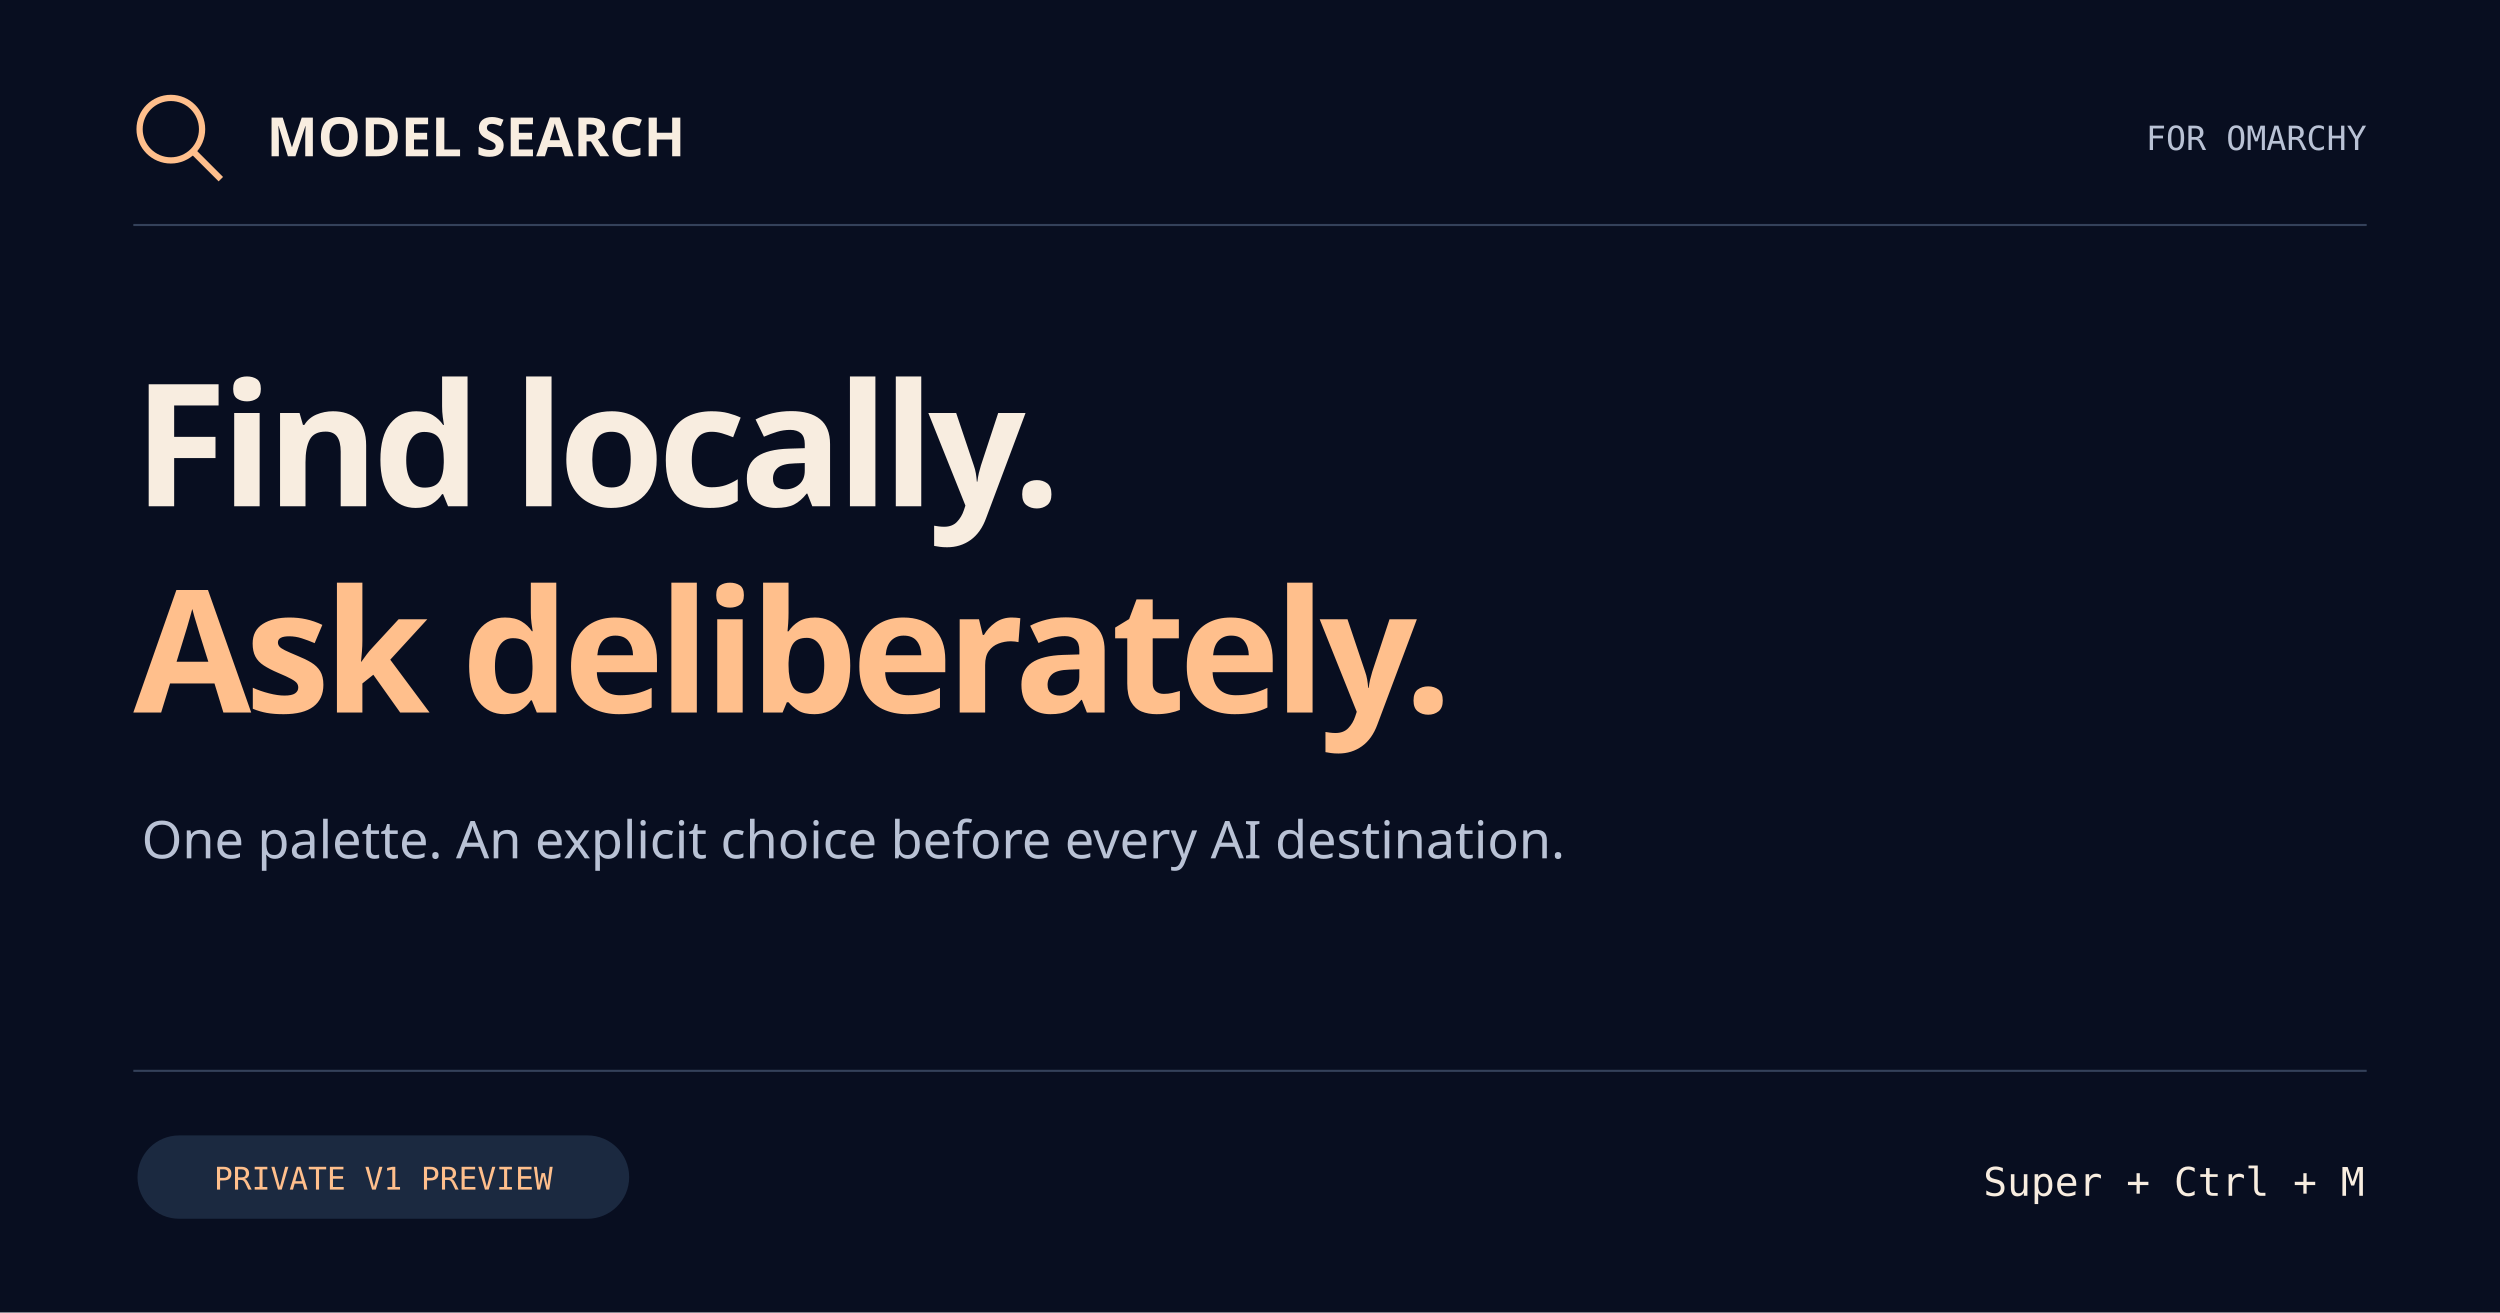
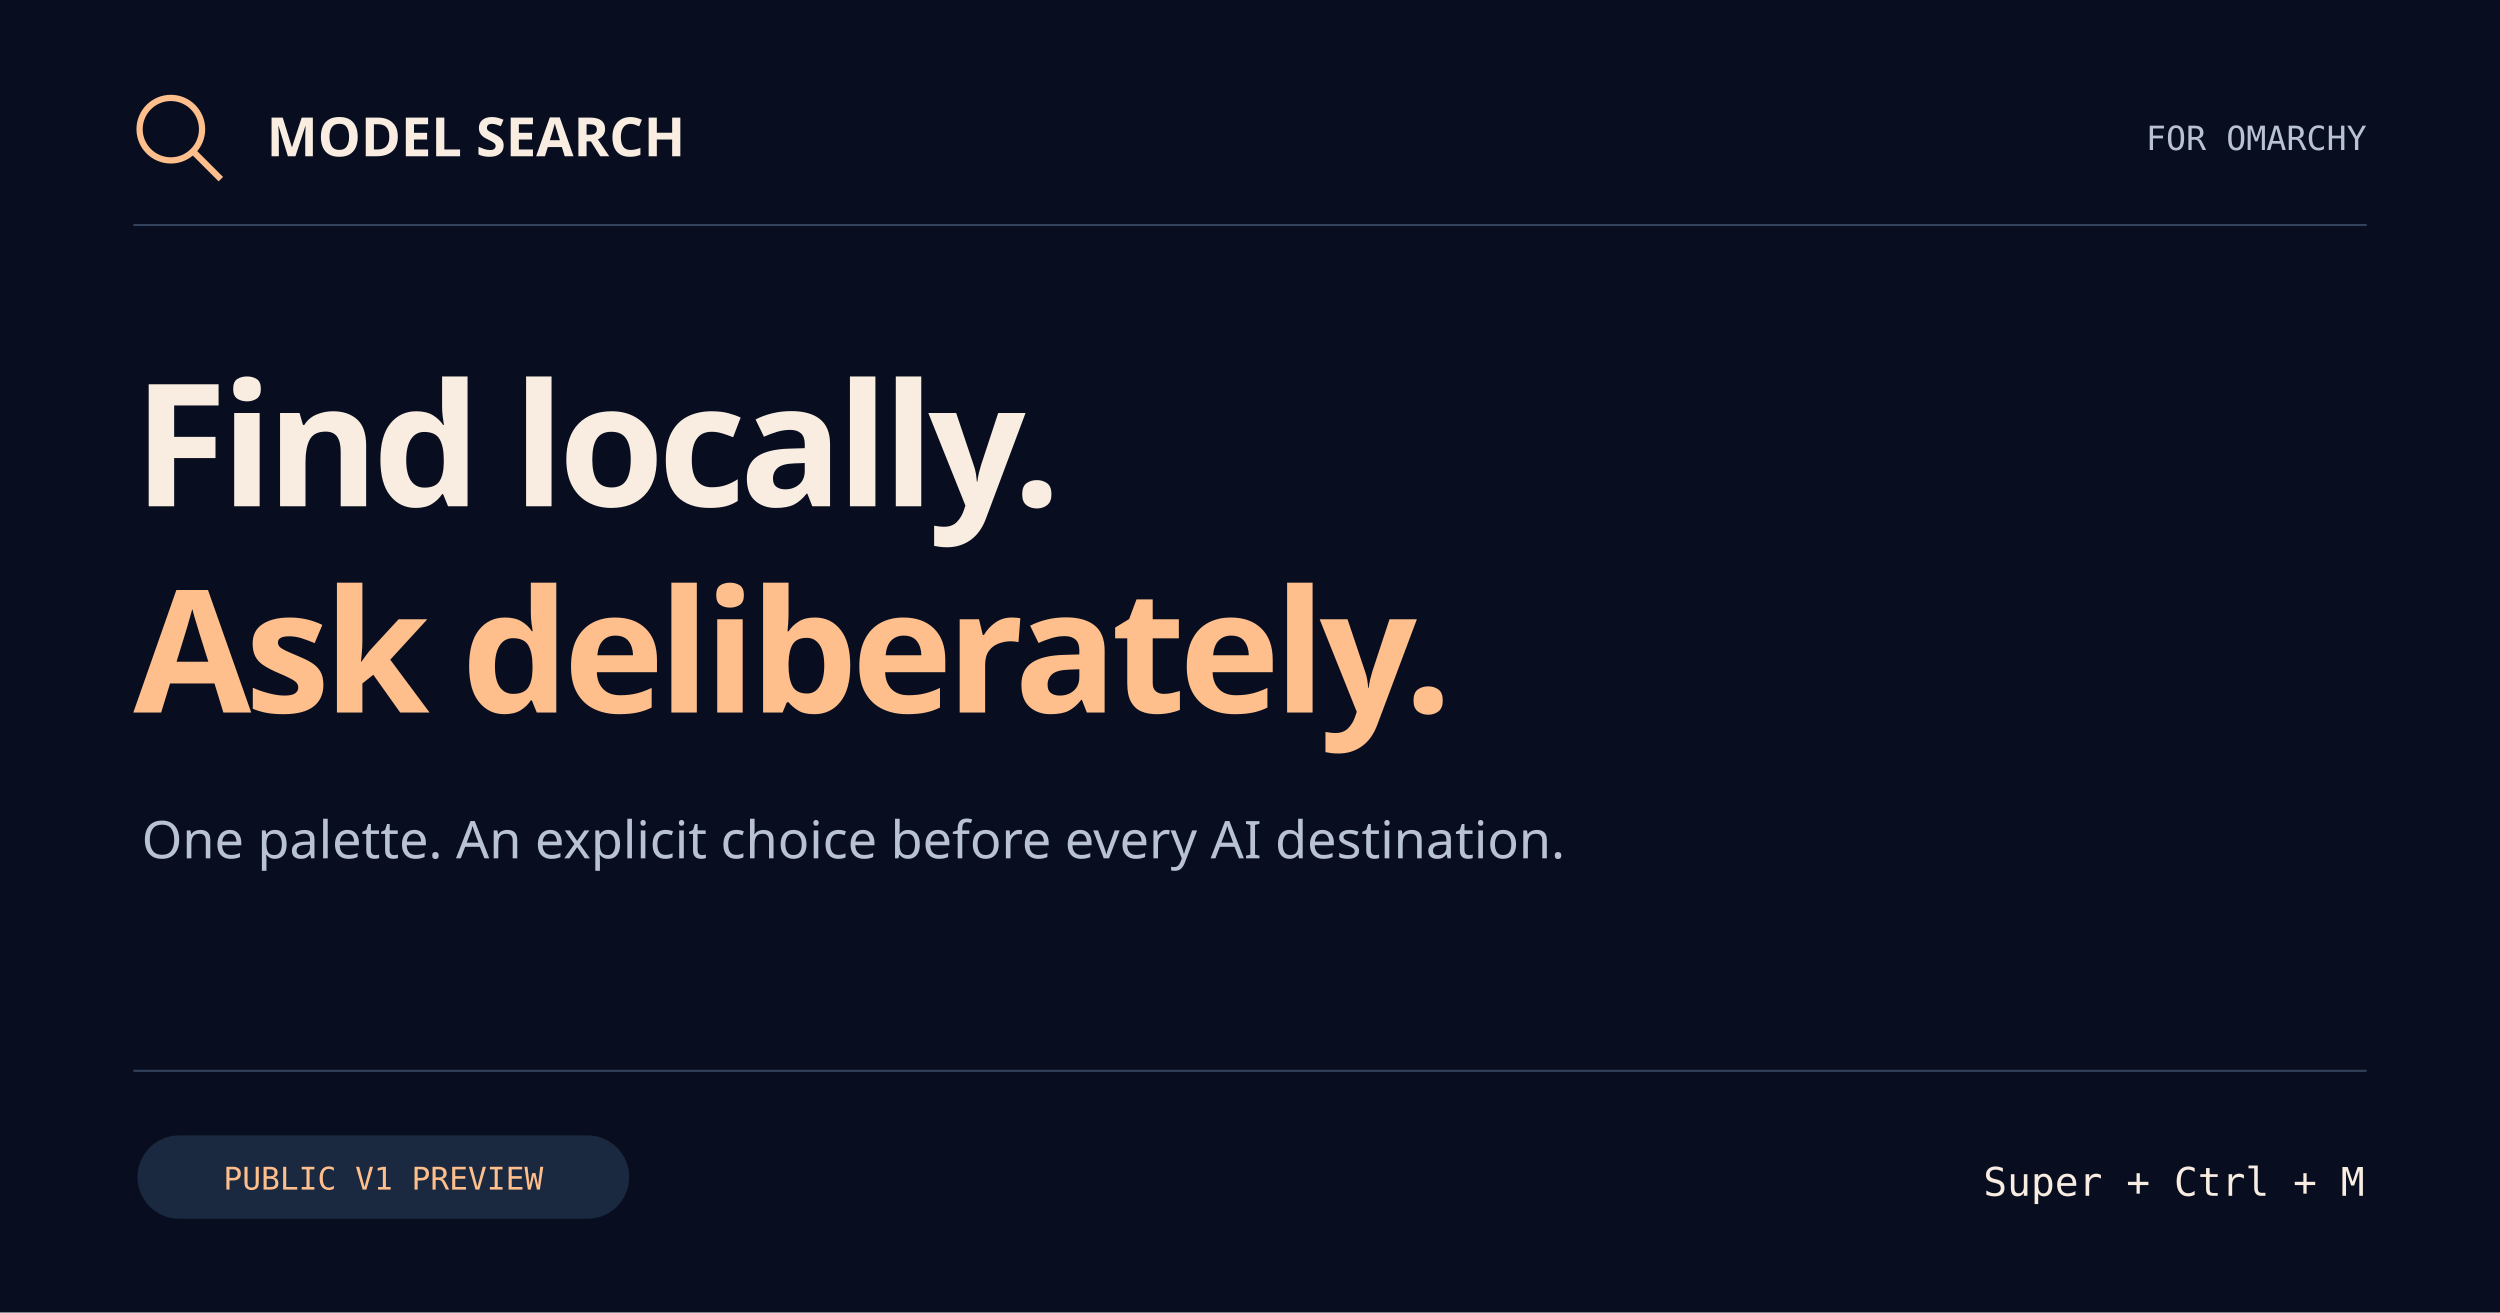
<svg xmlns="http://www.w3.org/2000/svg" width="1200" height="630" viewBox="0 0 1200 630" role="img" aria-labelledby="t d">
  <rect width="1200" height="630" fill="#080e20" />
  <path d="M64 108H1136M64 514H1136" stroke="#34415a" />
  <circle cx="82" cy="62" r="15" fill="none" stroke="#ffbf8c" stroke-width="3" />
  <path d="m93 73 13 13" stroke="#ffbf8c" stroke-width="3" />
  <text x="128" y="75" font-family="sans-serif" font-size="26" font-weight="700" fill="#f8ede0">MODEL SEARCH</text>
  <text x="1136" y="72" text-anchor="end" font-family="monospace" font-size="16" fill="#b9c2d5">FOR OMARCHY</text>
  <text x="64" y="243" font-family="sans-serif" font-size="82" font-weight="700" letter-spacing="-3" fill="#f8ede0">Find locally.</text>
  <text x="64" y="342" font-family="sans-serif" font-size="82" font-weight="700" letter-spacing="-3" fill="#ffbf8c">Ask deliberately.</text>
  <text x="68" y="412" font-family="sans-serif" font-size="25" fill="#b9c2d5">One palette. An explicit choice before every AI destination.</text>
  <rect x="66" y="545" width="236" height="40" rx="20" fill="#1b2940" />
-   <text x="184" y="571" text-anchor="middle" font-family="monospace" font-size="15" fill="#ffbf8c">PRIVATE V1 PREVIEW</text>
+   <text x="184" y="571" text-anchor="middle" font-family="monospace" font-size="15" fill="#ffbf8c">PUBLIC V1 PREVIEW</text>
  <text x="1135" y="574" text-anchor="end" font-family="monospace" font-size="19" fill="#f8ede0">Super + Ctrl + M</text>
</svg>
